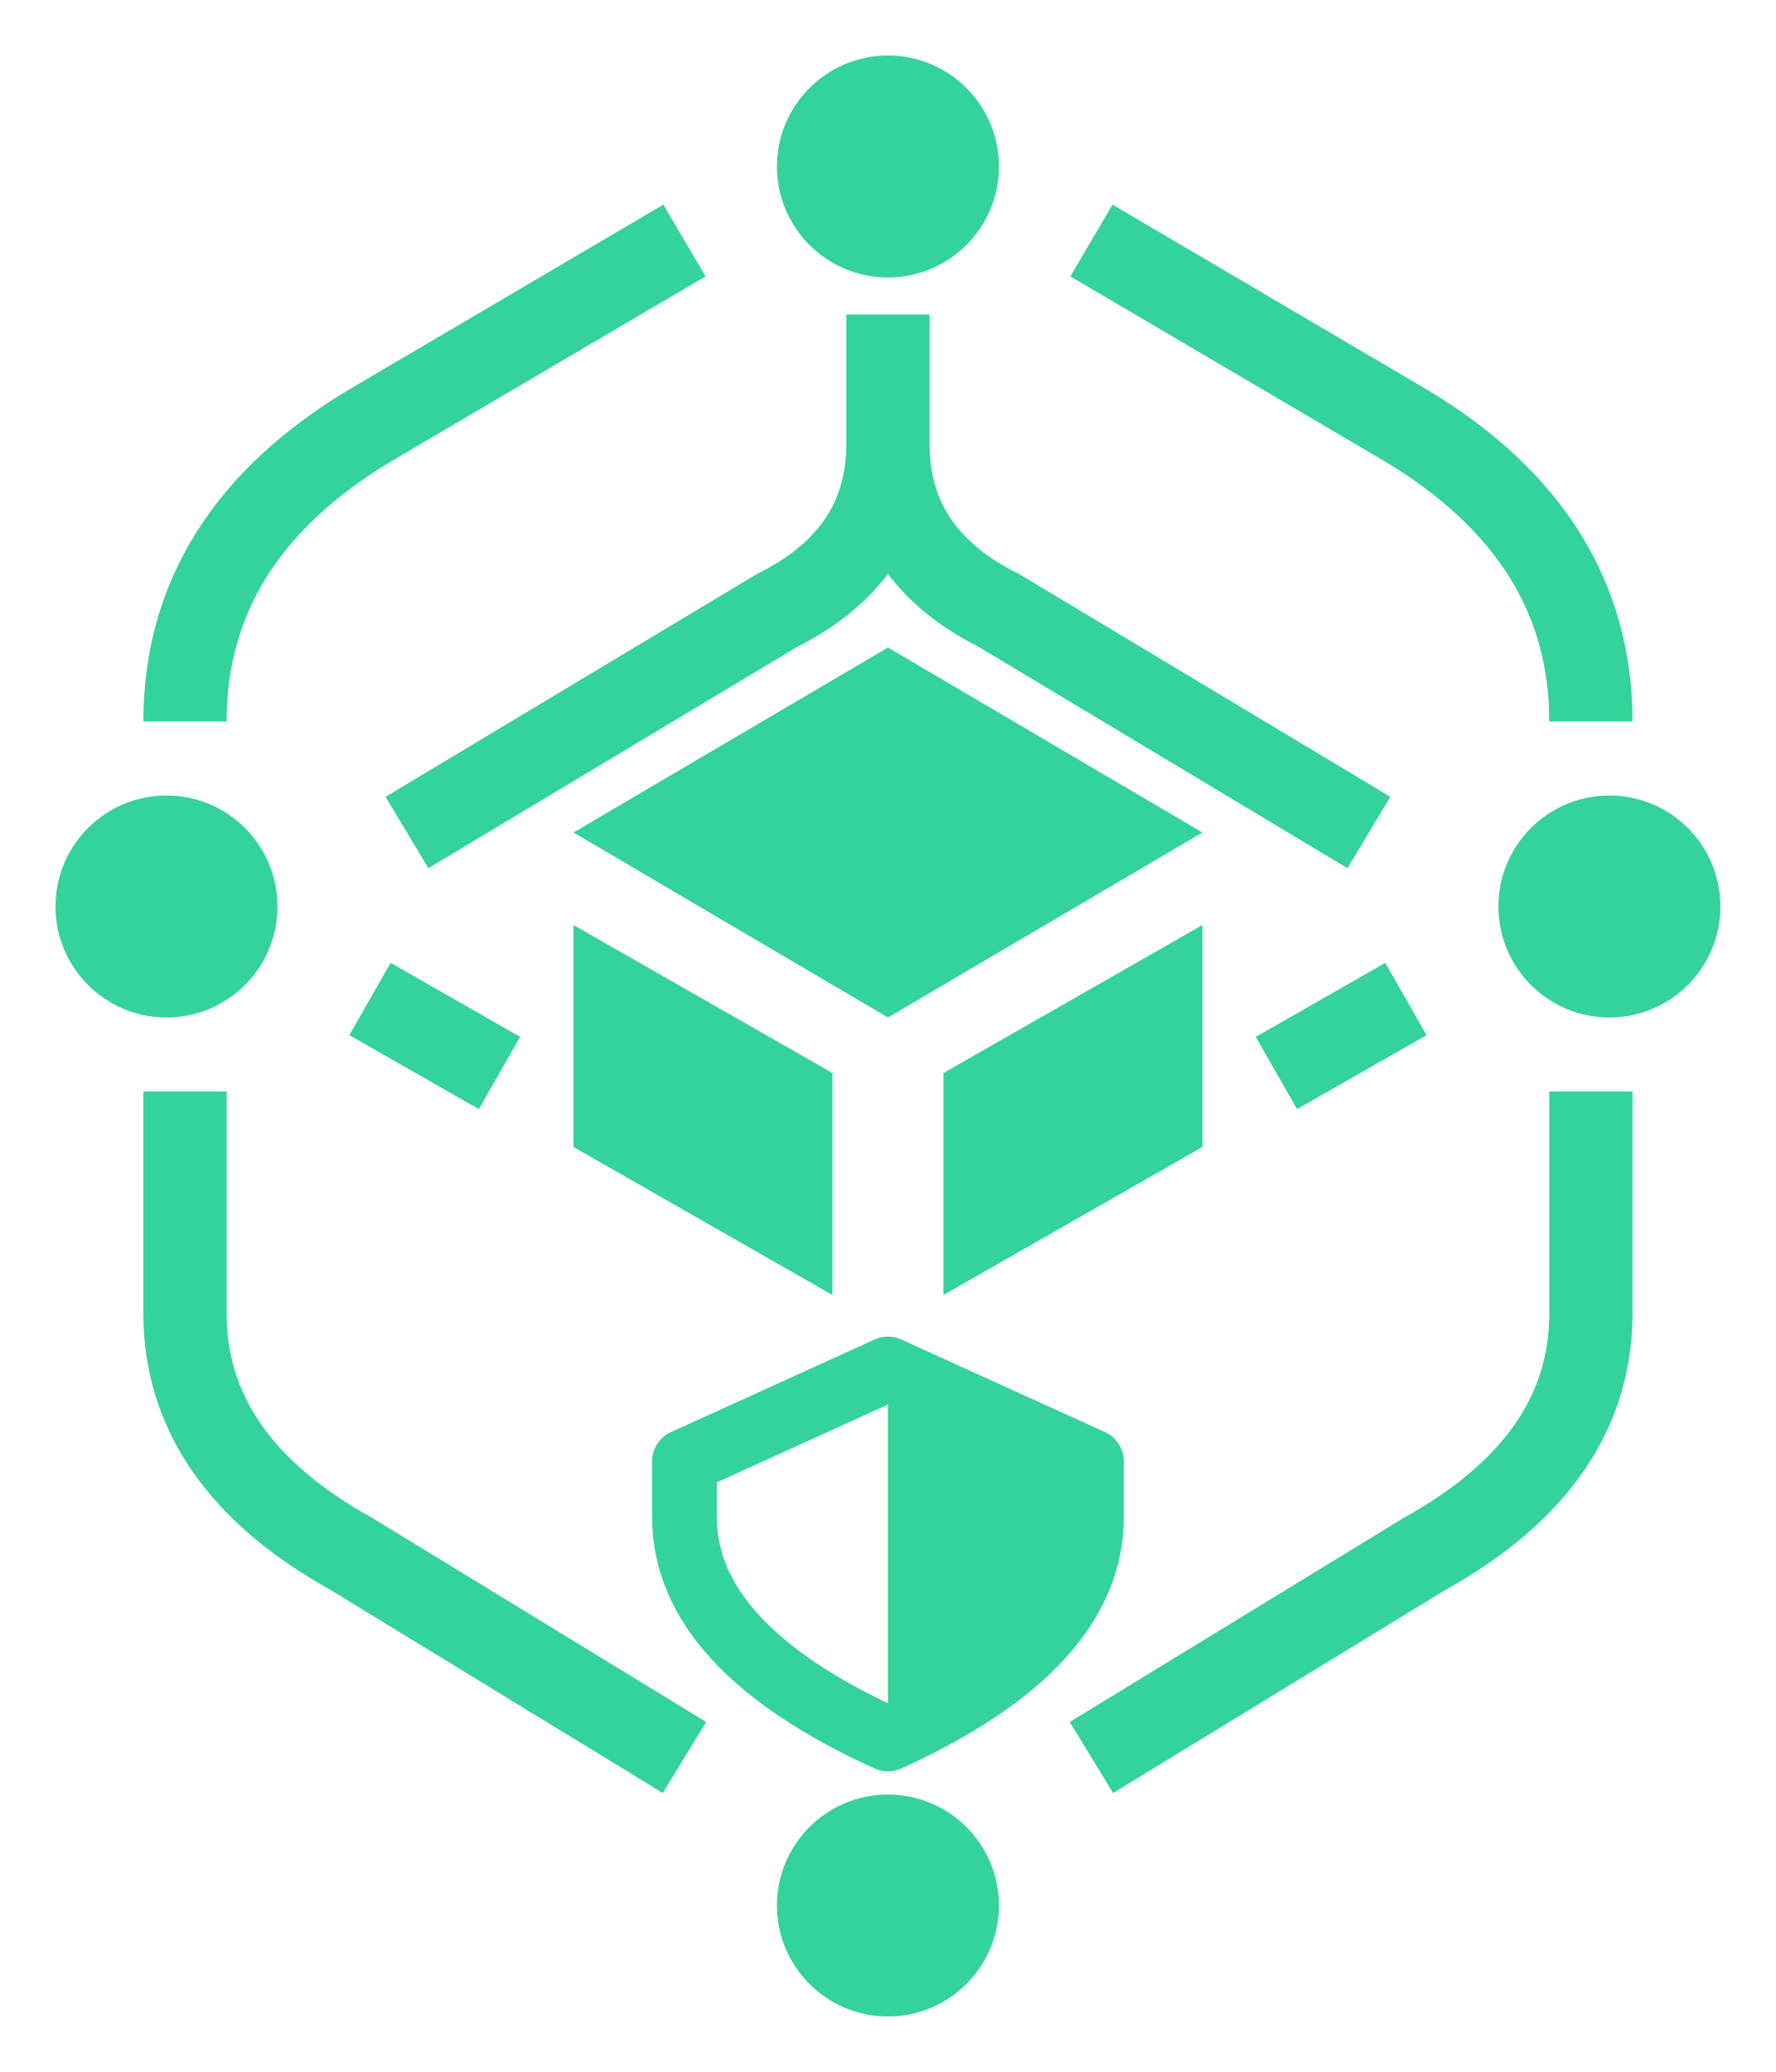
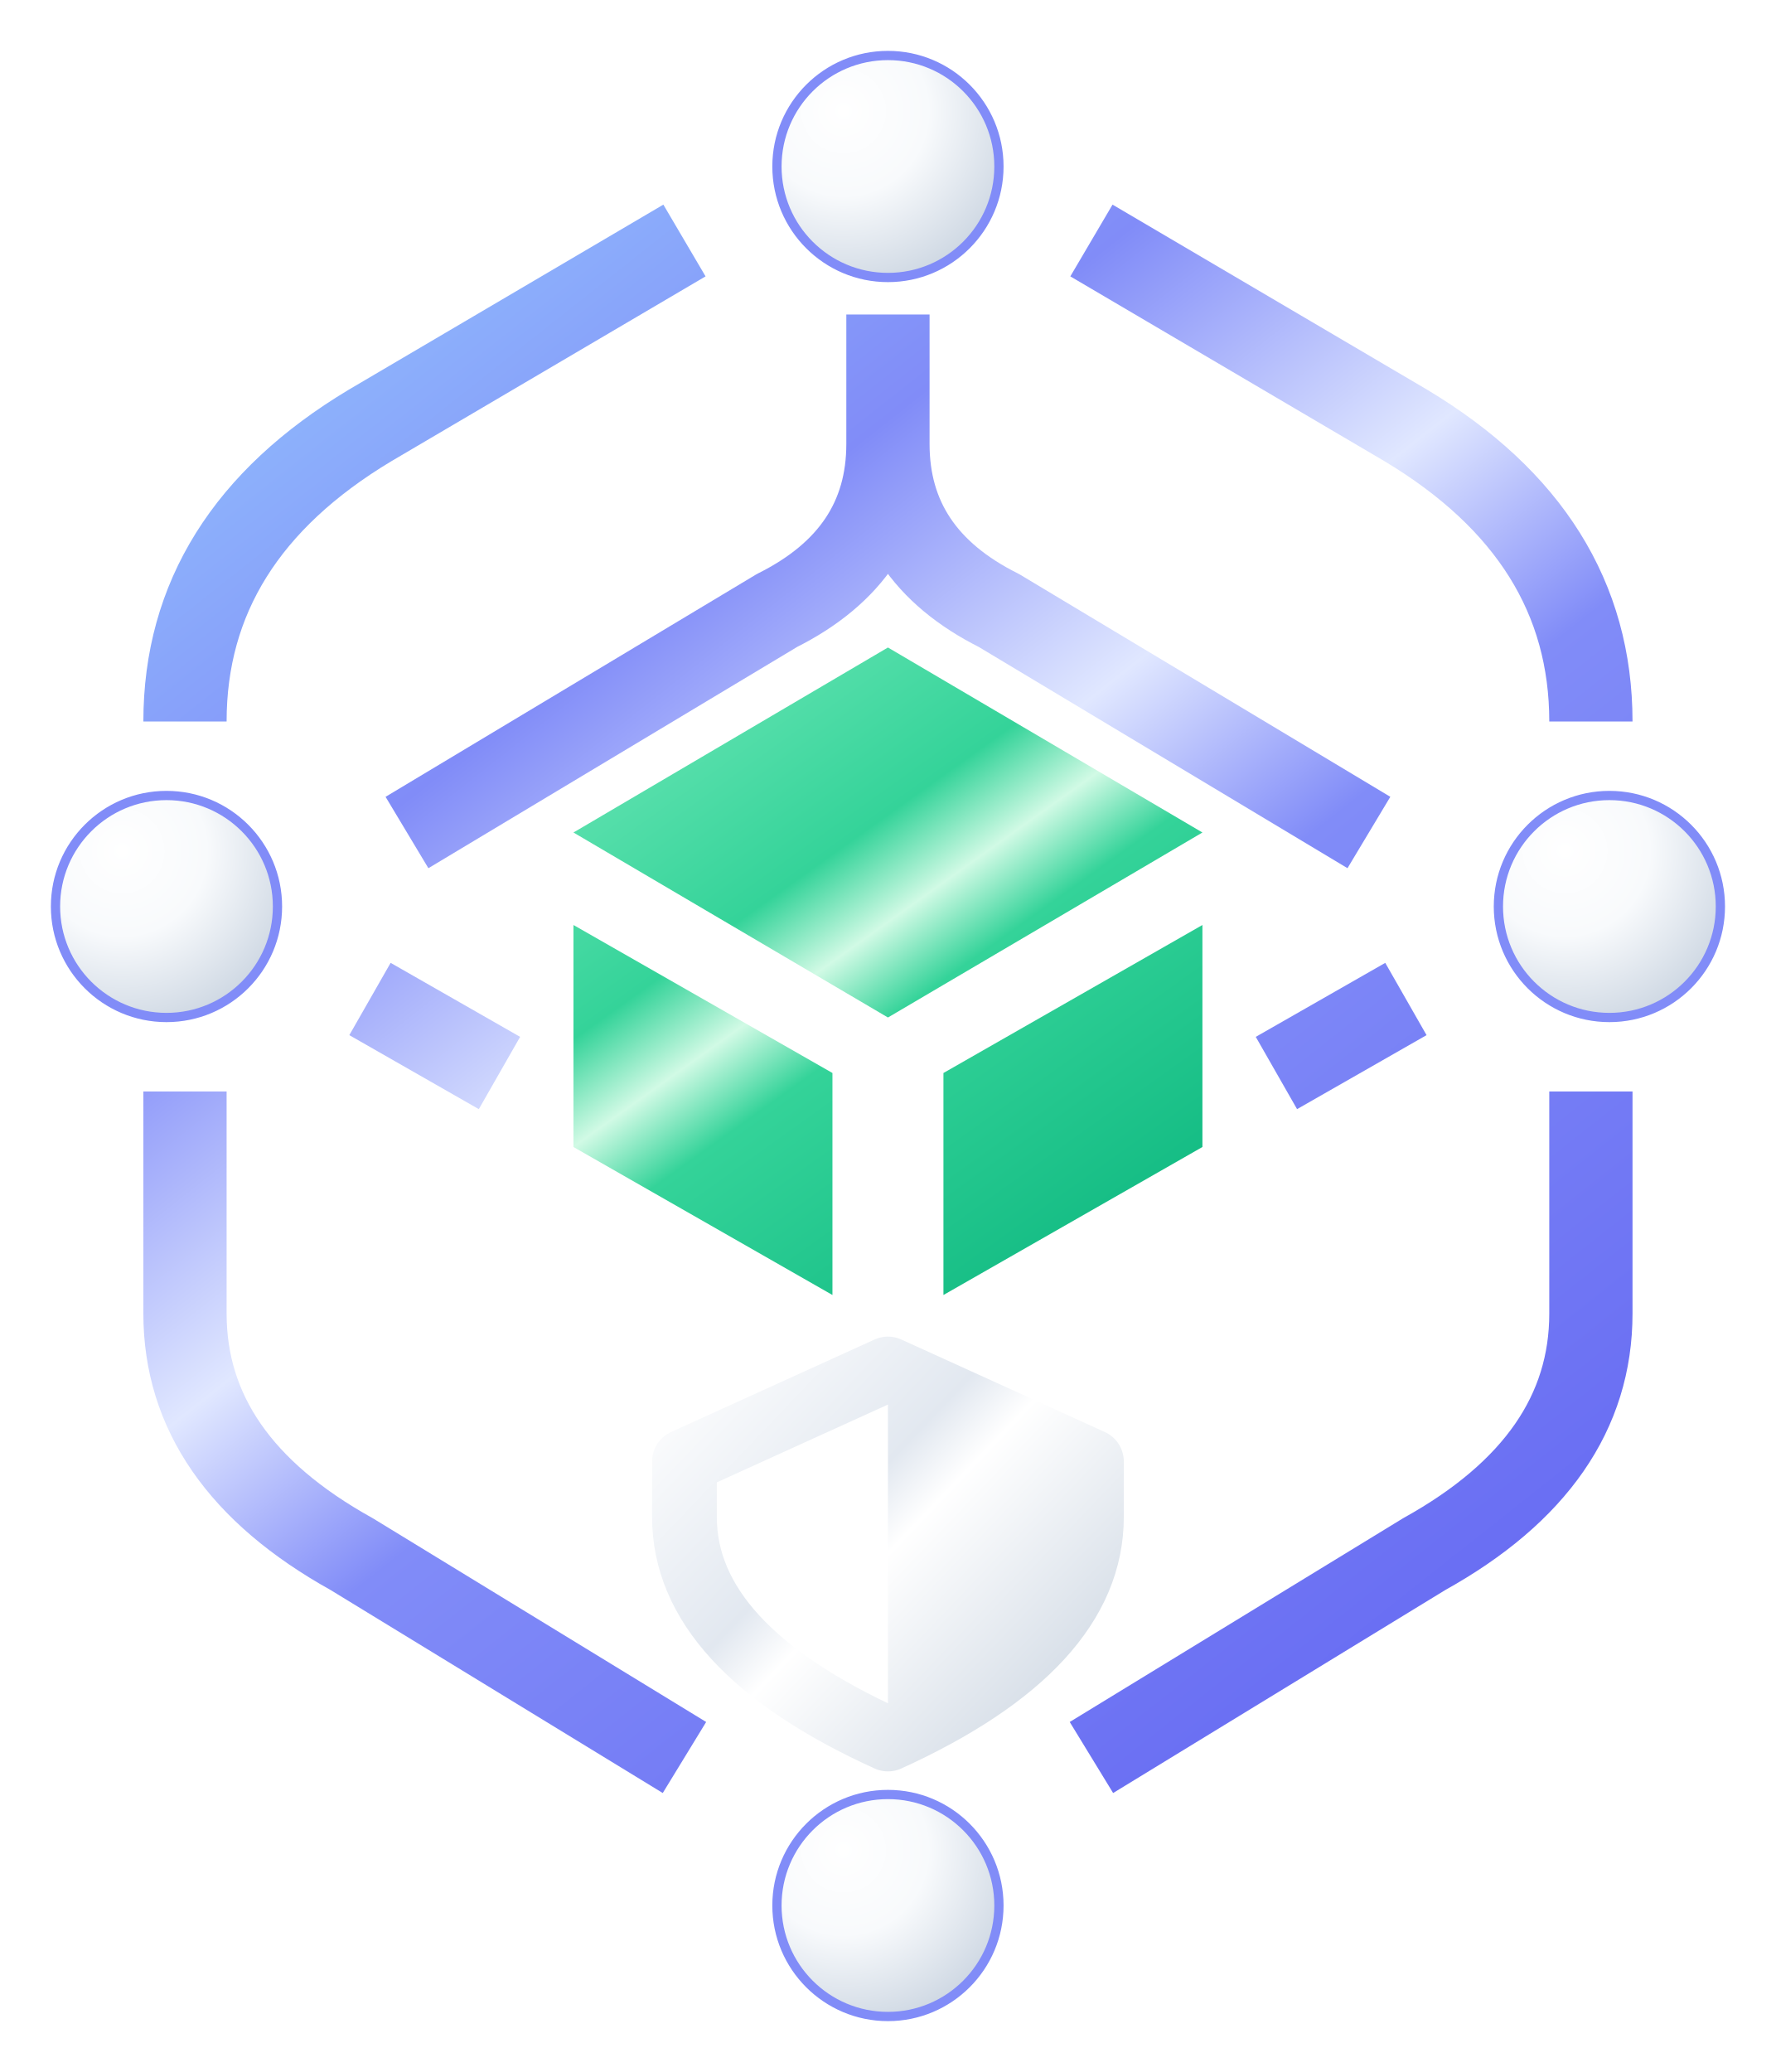
- <svg xmlns="http://www.w3.org/2000/svg" viewBox="0 0 96 112" fill="none" color="#34d399">
-   <g fill="none" stroke="currentColor" stroke-width="4.5" stroke-linejoin="round">
+ <svg xmlns="http://www.w3.org/2000/svg" viewBox="0 0 96 112" fill="none">
+   <defs>
+     <linearGradient id="route" x1="12" y1="12" x2="80" y2="98" gradientUnits="userSpaceOnUse">
+       <stop stop-color="#93c5fd" />
+       <stop offset=".28" stop-color="#818cf8" />
+       <stop offset=".45" stop-color="#e0e7ff" />
+       <stop offset=".57" stop-color="#818cf8" />
+       <stop offset="1" stop-color="#6366f1" />
+     </linearGradient>
+     <linearGradient id="parcel" x1="34" y1="35" x2="59" y2="70" gradientUnits="userSpaceOnUse">
+       <stop stop-color="#6ee7b7" />
+       <stop offset=".36" stop-color="#34d399" />
+       <stop offset=".47" stop-color="#d1fae5" />
+       <stop offset=".57" stop-color="#34d399" />
+       <stop offset="1" stop-color="#10b981" />
+     </linearGradient>
+     <linearGradient id="silver" x1="37" y1="73" x2="59" y2="94" gradientUnits="userSpaceOnUse">
+       <stop stop-color="#fff" />
+       <stop offset=".4" stop-color="#e2e8f0" />
+       <stop offset=".51" stop-color="#fff" />
+       <stop offset="1" stop-color="#cbd5e1" />
+     </linearGradient>
+     <radialGradient id="node" cx=".3" cy=".25" r=".85">
+       <stop stop-color="#fff" />
+       <stop offset=".45" stop-color="#f8fafc" />
+       <stop offset="1" stop-color="#cbd5e1" />
+     </radialGradient>
+   </defs>
+   <g fill="none" stroke="url(#route)" stroke-width="4.5" stroke-linejoin="round">
    <path d="M37 13 20 23Q10 29 10 39M59 13l17 10q10 6 10 16M10 59v12q0 8 9 13l18 11M86 59v12q0 8-9 13L59 95" />
    <path d="M48 17v7q0 6-6 9L22 45M48 24q0 6 6 9l20 12M20 54l7 4M76 54l-7 4" />
  </g>
-   <g fill="currentColor">
+   <g fill="url(#node)" stroke="#818cf8" stroke-width=".5">
    <circle cx="48" cy="9" r="6" />
    <circle cx="9" cy="49" r="6" />
    <circle cx="87" cy="49" r="6" />
    <circle cx="48" cy="103" r="6" />
+   </g>
+   <g fill="url(#parcel)">
    <path d="m48 35 17 10-17 10-17-10Zm-17 15 14 8v12l-14-8Zm20 8 14-8v12l-14 8Z" />
  </g>
-   <path d="m48 74 11 5v3q0 7-11 12-11-5-11-12v-3Z" fill="none" stroke="currentColor" stroke-width="3.5" stroke-linejoin="round" />
-   <path d="m48 74 11 5v3q0 7-11 12Z" fill="currentColor" />
+   <path d="m48 74 11 5v3q0 7-11 12-11-5-11-12v-3Z" fill="none" stroke="url(#silver)" stroke-width="3.5" stroke-linejoin="round" />
+   <path d="m48 74 11 5v3q0 7-11 12Z" fill="url(#silver)" />
</svg>
